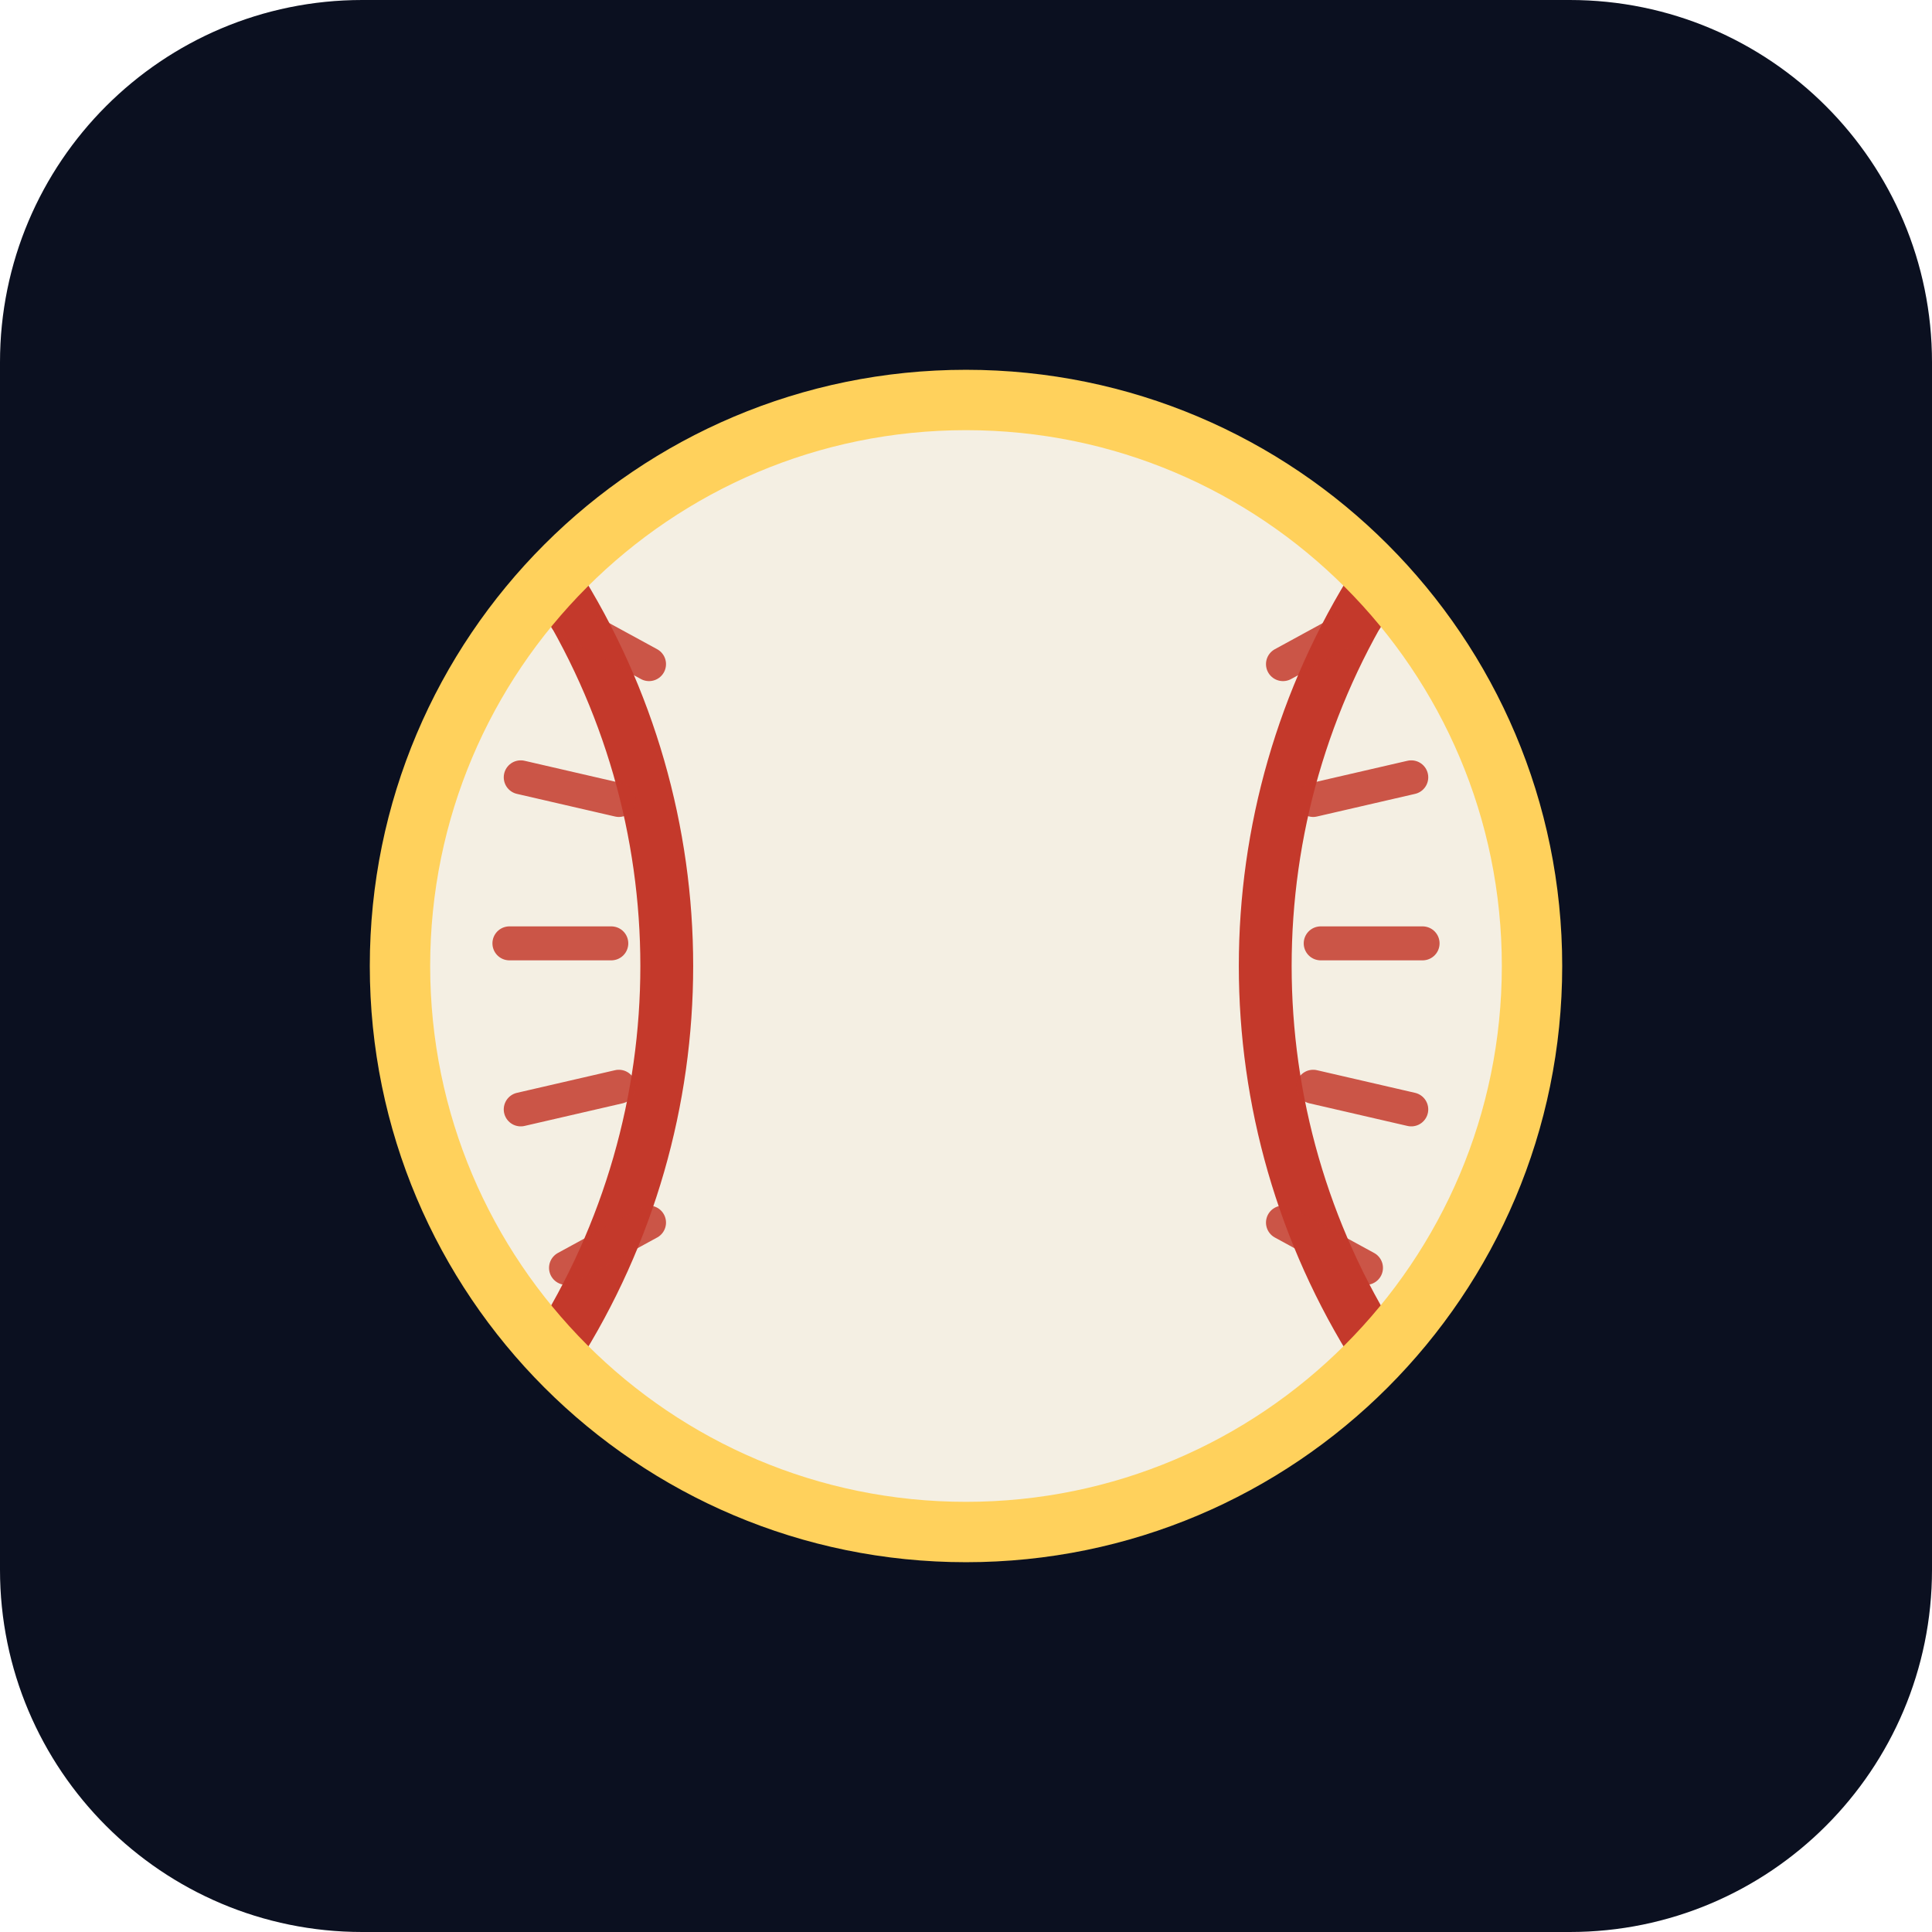
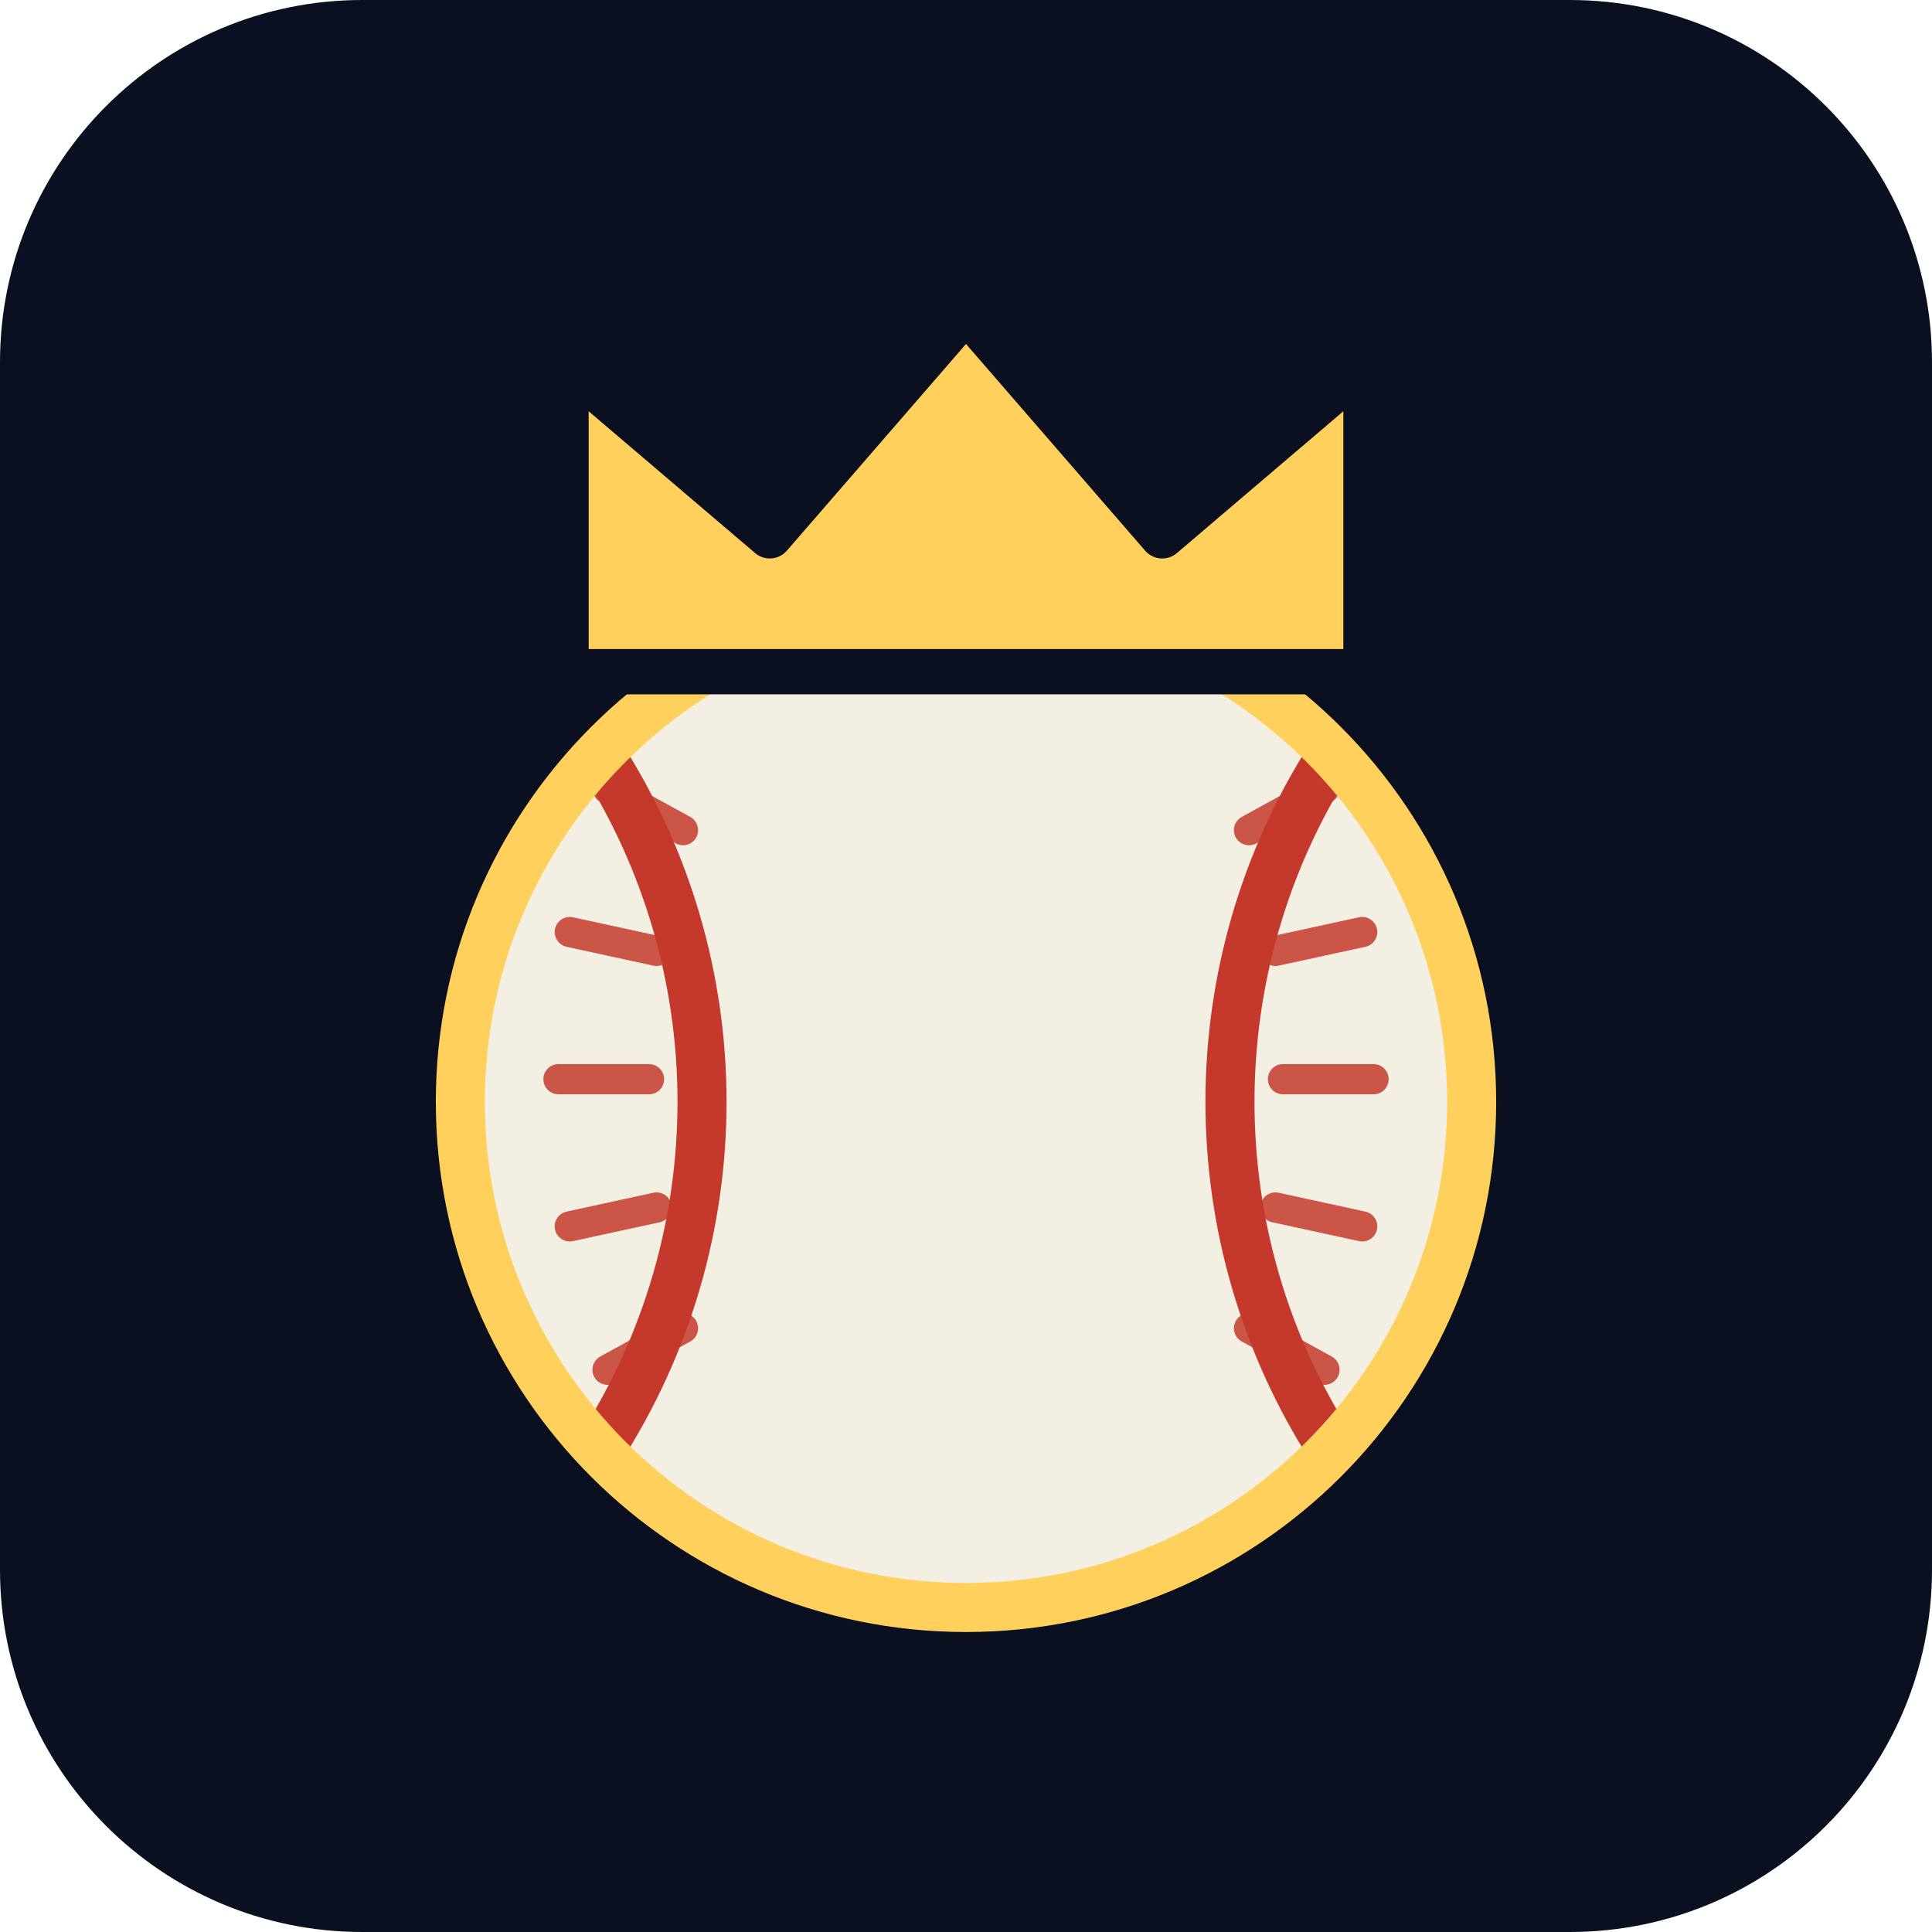
- <svg xmlns="http://www.w3.org/2000/svg" viewBox="0 0 512 512" role="img" aria-label="Moonshot Nine">
+ <svg xmlns="http://www.w3.org/2000/svg" viewBox="0 0 512 512" role="img" aria-label="Mr. Baseball Dynasty">
  <rect width="512" height="512" rx="96" fill="#0b1020" />
-   <circle cx="256" cy="256" r="150" fill="#f4efe3" />
-   <g fill="none" stroke="#c4392b" stroke-width="14" stroke-linecap="round">
-     <path d="M147 154a190 190 0 0 1 0 204" />
-     <path d="M365 154a190 190 0 0 0 0 204" />
+   <circle cx="256" cy="292" r="134" fill="#f4efe3" />
+   <g fill="none" stroke="#c4392b" stroke-width="13" stroke-linecap="round">
+     <path d="M159 200a170 170 0 0 1 0 184" />
+     <path d="M353 200a170 170 0 0 0 0 184" />
  </g>
-   <g fill="none" stroke="#c4392b" stroke-width="9" stroke-linecap="round" opacity="0.85">
-     <path d="M172 176l-22-12M164 212l-26-6M162 250l-27 0M164 288l-26 6M172 324l-22 12" />
-     <path d="M340 176l22-12M348 212l26-6M350 250l27 0M348 288l26 6M340 324l22 12" />
+   <g fill="none" stroke="#c4392b" stroke-width="8" stroke-linecap="round" opacity="0.85">
+     <path d="M181 220l-20-11M174 252l-23-5M172 286l-24 0M174 320l-23 5M181 352l-20 11" />
+     <path d="M331 220l20-11M338 252l23-5M340 286l24 0M338 320l23 5M331 352l20 11" />
  </g>
-   <circle cx="256" cy="256" r="150" fill="none" stroke="#ffd15c" stroke-width="16" />
+   <circle cx="256" cy="292" r="134" fill="none" stroke="#ffd15c" stroke-width="13" />
+   <path d="M150 178V96l54 46 52-60 52 60 54-46v82z" fill="#ffd15c" stroke="#0b1020" stroke-width="12" stroke-linejoin="round" />
</svg>
